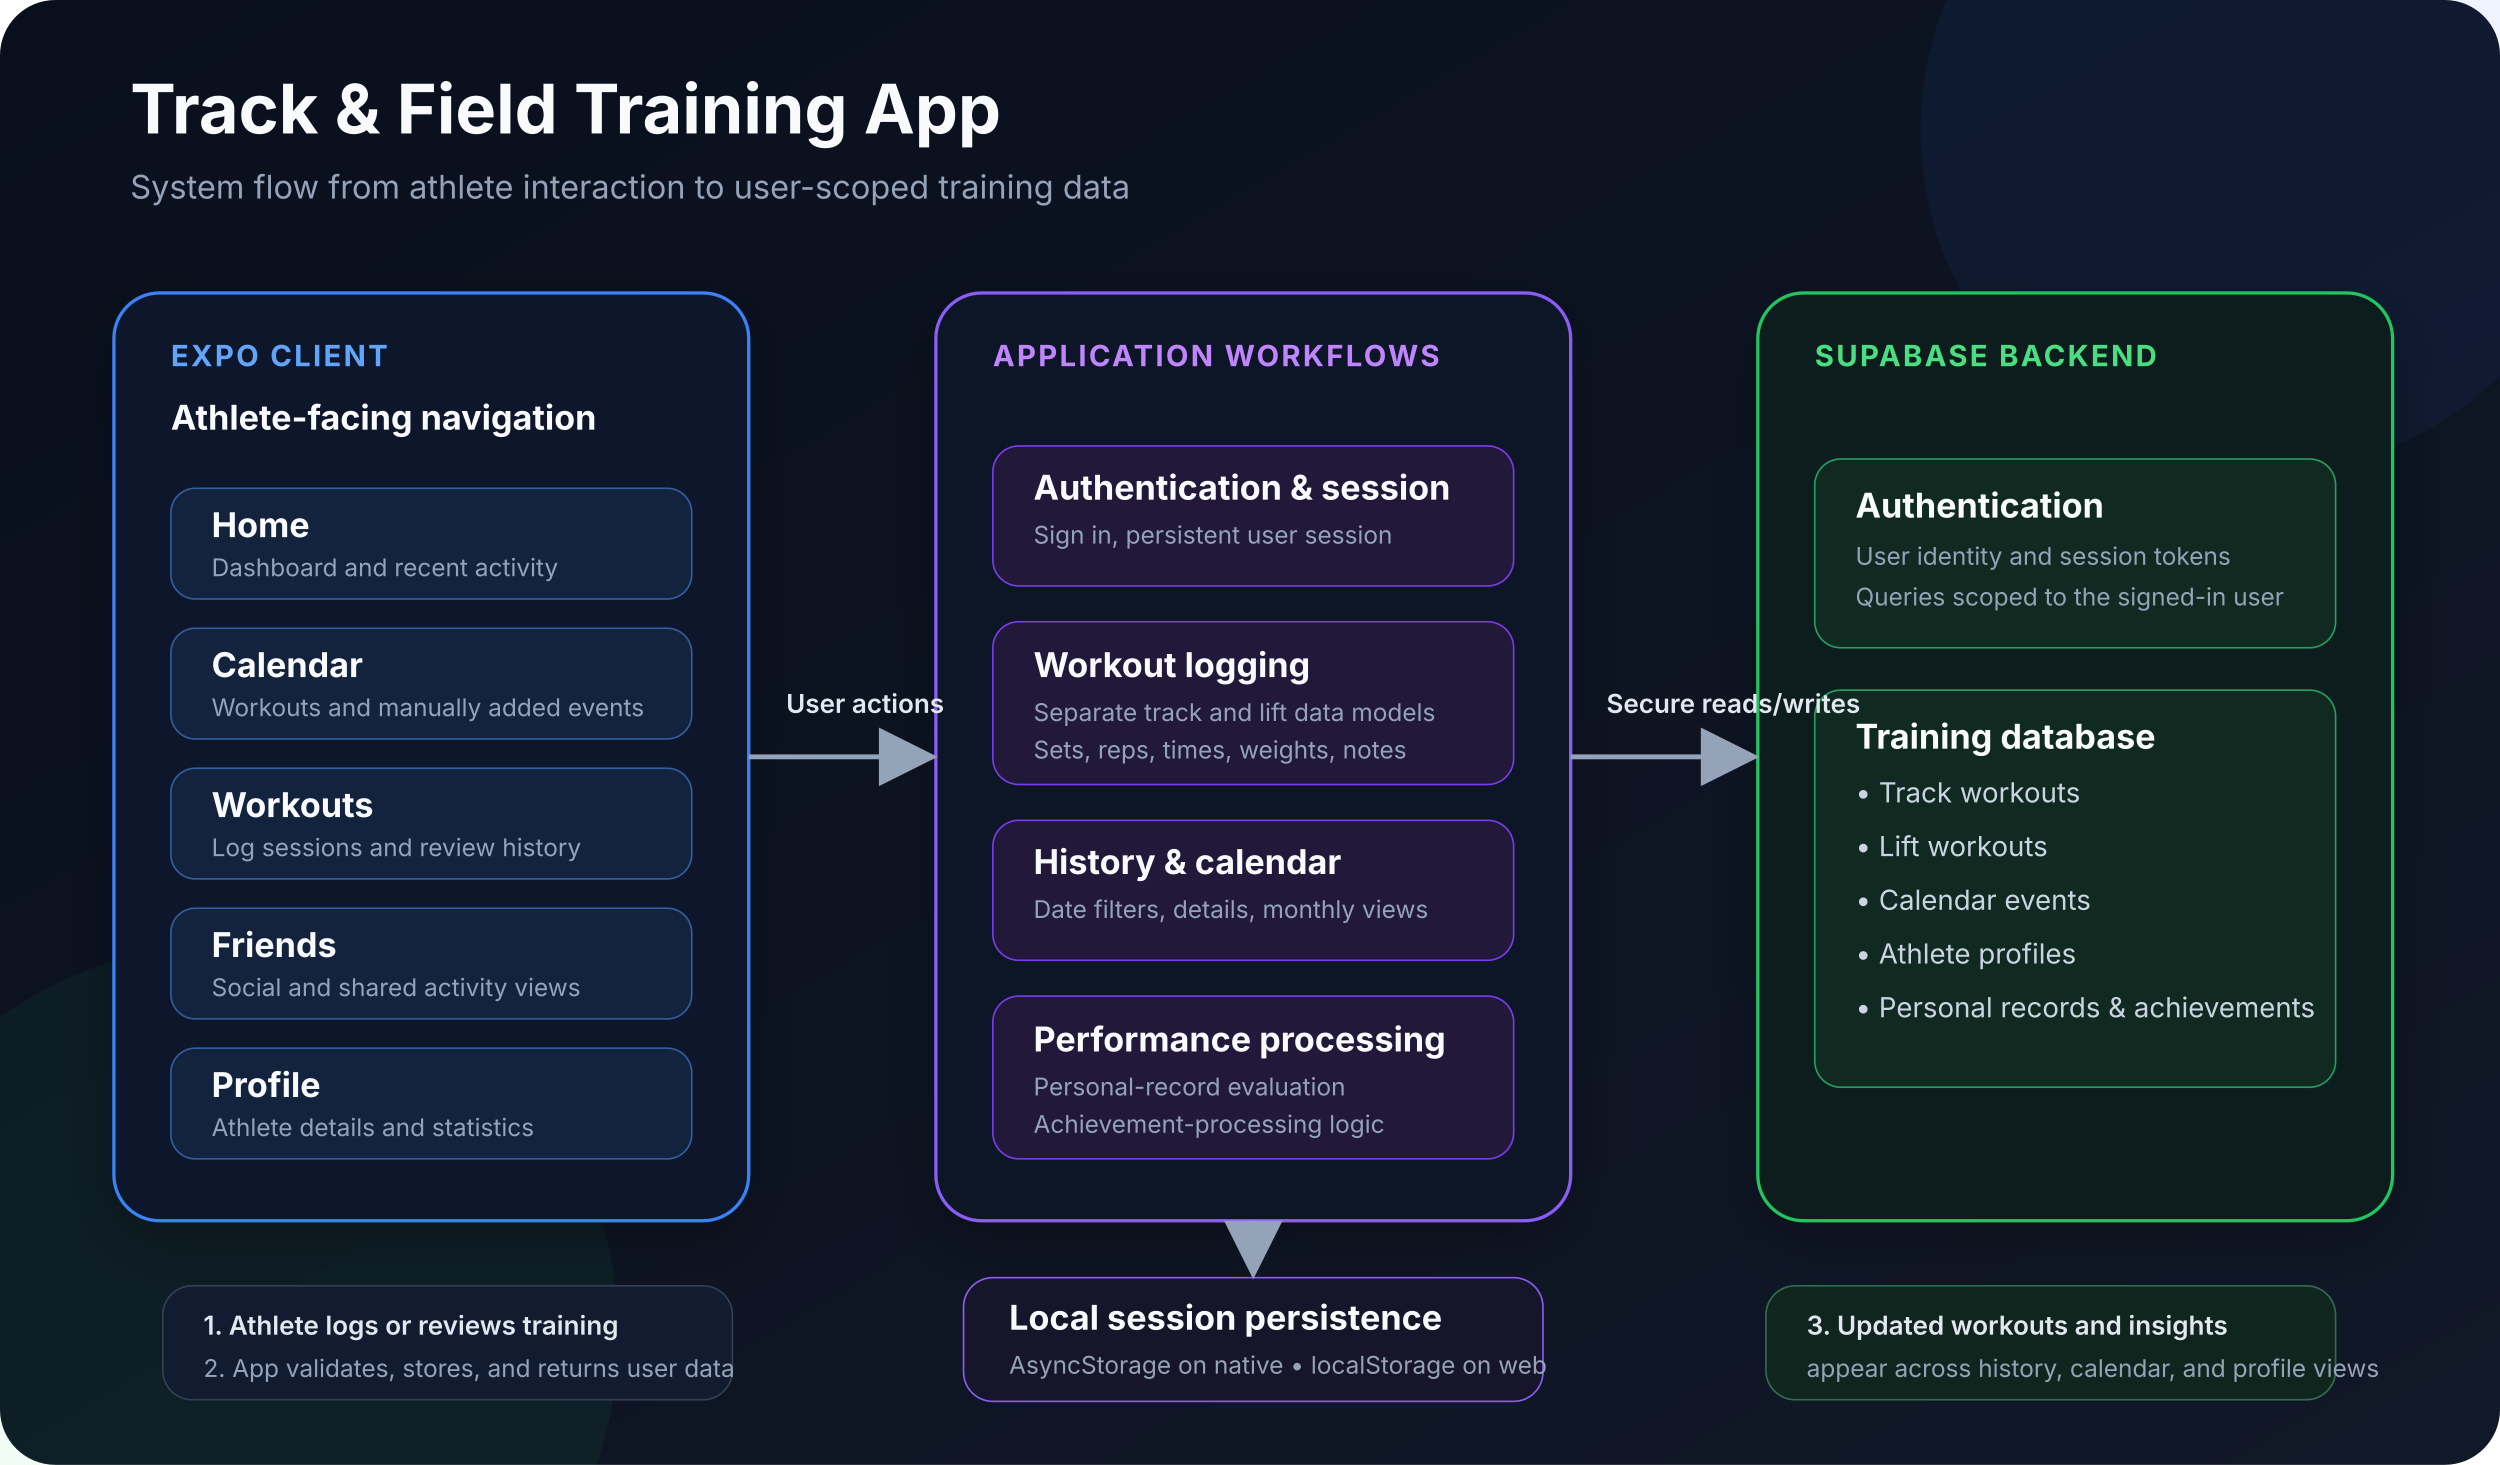
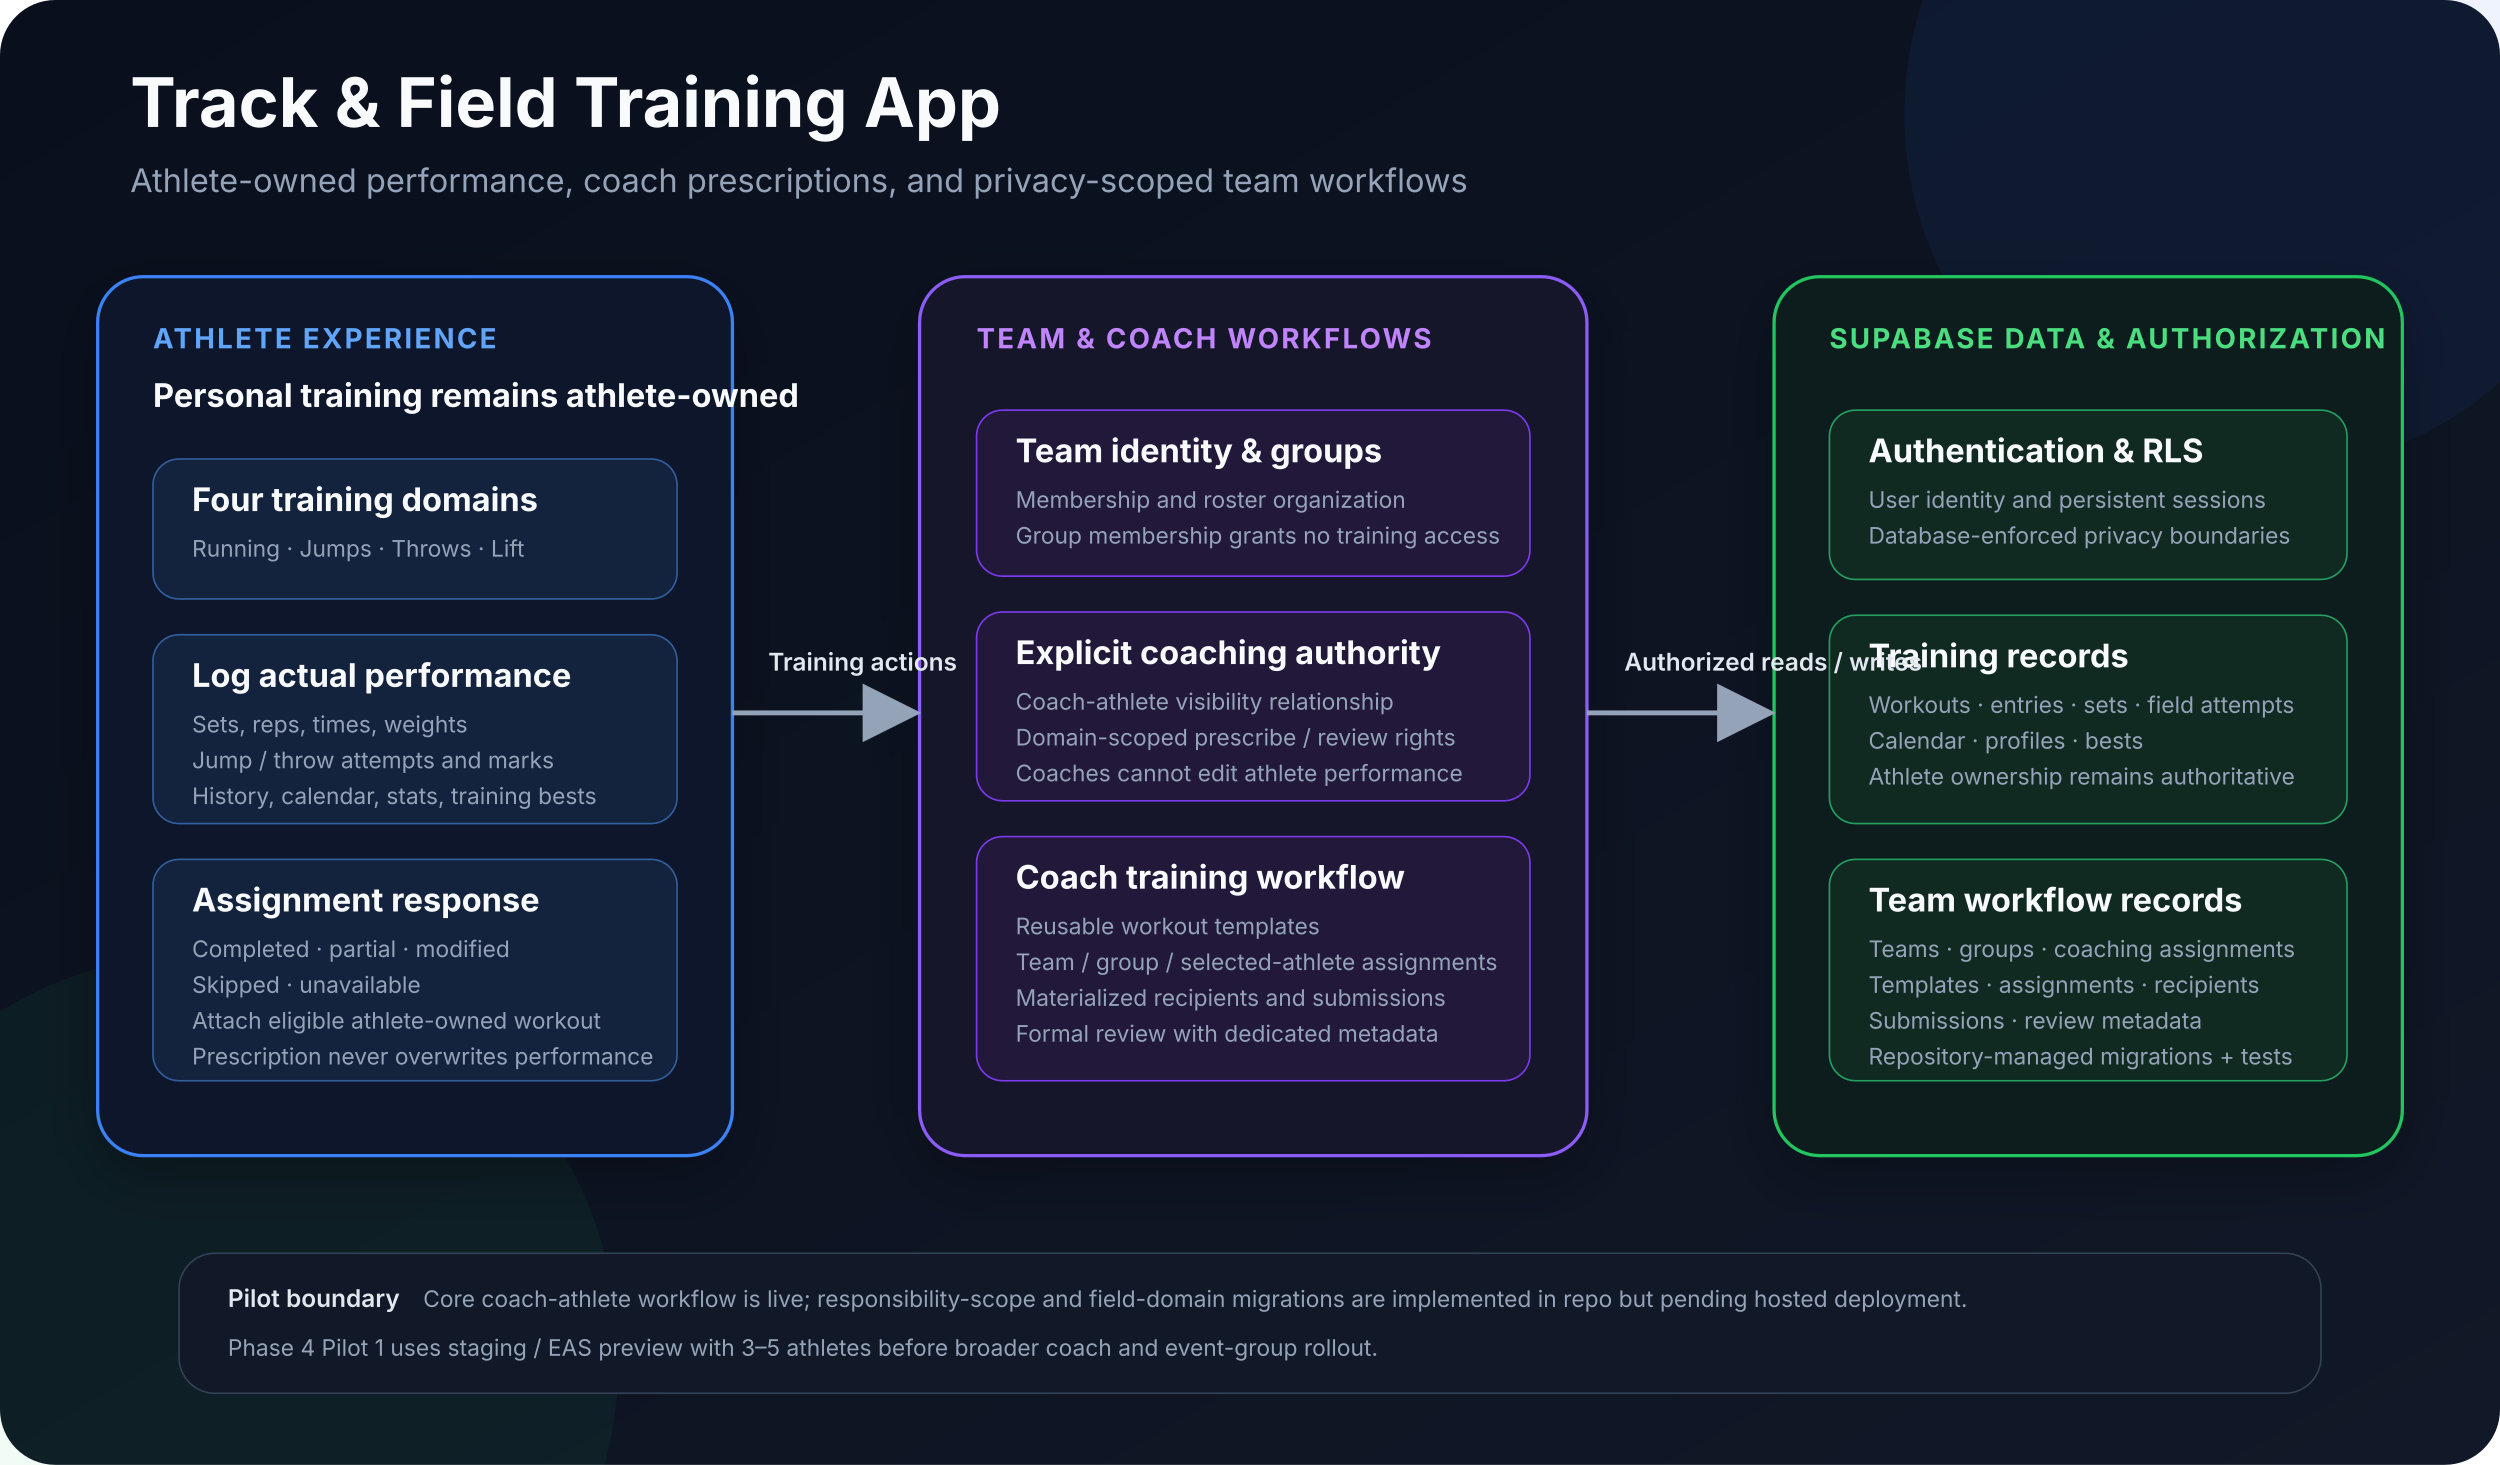
<svg xmlns="http://www.w3.org/2000/svg" width="1536" height="900" viewBox="0 0 1536 900" role="img" aria-labelledby="title desc">
  <defs>
    <linearGradient id="bg" x1="0" y1="0" x2="1" y2="1">
      <stop offset="0" stop-color="#090f1c" />
      <stop offset="1" stop-color="#111827" />
    </linearGradient>
    <filter id="shadow" x="-20%" y="-20%" width="140%" height="140%">
      <feDropShadow dx="0" dy="12" stdDeviation="18" flood-color="#000" flood-opacity="0.28" />
    </filter>
    <marker id="arrow" markerWidth="12" markerHeight="12" refX="10" refY="6" orient="auto" markerUnits="strokeWidth">
      <path d="M0,0 L12,6 L0,12 z" fill="#94a3b8" />
    </marker>
    <style>
      .title { font: 700 42px Inter, ui-sans-serif, system-ui, sans-serif; fill: #f8fafc; }
      .subtitle { font: 400 20px Inter, ui-sans-serif, system-ui, sans-serif; fill: #94a3b8; }
-       .section { font: 700 18px Inter, ui-sans-serif, system-ui, sans-serif; letter-spacing: 1.4px; }
-       .boxTitle { font: 700 21px Inter, ui-sans-serif, system-ui, sans-serif; fill: #f8fafc; }
-       .body { font: 400 17px Inter, ui-sans-serif, system-ui, sans-serif; fill: #cbd5e1; }
-       .small { font: 400 15px Inter, ui-sans-serif, system-ui, sans-serif; fill: #94a3b8; }
-       .flow { font: 600 16px Inter, ui-sans-serif, system-ui, sans-serif; fill: #e2e8f0; }
+       .section { font: 700 17px Inter, ui-sans-serif, system-ui, sans-serif; letter-spacing: 1.4px; }
+       .boxTitle { font: 700 20px Inter, ui-sans-serif, system-ui, sans-serif; fill: #f8fafc; }
+       .small { font: 400 14px Inter, ui-sans-serif, system-ui, sans-serif; fill: #94a3b8; }
+       .body { font: 400 16px Inter, ui-sans-serif, system-ui, sans-serif; fill: #cbd5e1; }
+       .flow { font: 600 15px Inter, ui-sans-serif, system-ui, sans-serif; fill: #e2e8f0; }
    </style>
  </defs>
  <rect width="1536" height="900" rx="34" fill="url(#bg)" />
-   <circle cx="1390" cy="80" r="210" fill="#2563eb" opacity="0.08" />
-   <circle cx="140" cy="820" r="240" fill="#22c55e" opacity="0.06" />
-   <text x="80" y="82" class="title">Track &amp; Field Training App</text>
-   <text x="80" y="122" class="subtitle">System flow from athlete interaction to user-scoped training data</text>
+   <circle cx="1390" cy="70" r="220" fill="#2563eb" opacity="0.08" />
+   <circle cx="130" cy="835" r="250" fill="#22c55e" opacity="0.06" />
+   <text x="80" y="78" class="title">Track &amp; Field Training App</text>
+   <text x="80" y="118" class="subtitle">Athlete-owned performance, coach prescriptions, and privacy-scoped team workflows</text>
  <g filter="url(#shadow)">
-     <rect x="70" y="180" width="390" height="570" rx="28" fill="#0f172a" stroke="#3b82f6" stroke-width="2" />
+     <rect x="60" y="170" width="390" height="540" rx="28" fill="#0f172a" stroke="#3b82f6" stroke-width="2" />
  </g>
-   <text x="105" y="225" class="section" fill="#60a5fa">EXPO CLIENT</text>
-   <text x="105" y="264" class="boxTitle">Athlete-facing navigation</text>
-   <g>
-     <rect x="105" y="300" width="320" height="68" rx="15" fill="#13233d" stroke="#315f9e" />
-     <text x="130" y="330" class="boxTitle">Home</text>
-     <text x="130" y="354" class="small">Dashboard and recent activity</text>
-     <rect x="105" y="386" width="320" height="68" rx="15" fill="#13233d" stroke="#315f9e" />
-     <text x="130" y="416" class="boxTitle">Calendar</text>
-     <text x="130" y="440" class="small">Workouts and manually added events</text>
-     <rect x="105" y="472" width="320" height="68" rx="15" fill="#13233d" stroke="#315f9e" />
-     <text x="130" y="502" class="boxTitle">Workouts</text>
-     <text x="130" y="526" class="small">Log sessions and review history</text>
-     <rect x="105" y="558" width="320" height="68" rx="15" fill="#13233d" stroke="#315f9e" />
-     <text x="130" y="588" class="boxTitle">Friends</text>
-     <text x="130" y="612" class="small">Social and shared activity views</text>
-     <rect x="105" y="644" width="320" height="68" rx="15" fill="#13233d" stroke="#315f9e" />
-     <text x="130" y="674" class="boxTitle">Profile</text>
-     <text x="130" y="698" class="small">Athlete details and statistics</text>
+   <text x="94" y="214" class="section" fill="#60a5fa">ATHLETE EXPERIENCE</text>
+   <text x="94" y="250" class="boxTitle">Personal training remains athlete-owned</text>
+   <rect x="94" y="282" width="322" height="86" rx="16" fill="#13233d" stroke="#315f9e" />
+   <text x="118" y="314" class="boxTitle">Four training domains</text>
+   <text x="118" y="342" class="small">Running · Jumps · Throws · Lift</text>
+   <rect x="94" y="390" width="322" height="116" rx="16" fill="#13233d" stroke="#315f9e" />
+   <text x="118" y="422" class="boxTitle">Log actual performance</text>
+   <text x="118" y="450" class="small">Sets, reps, times, weights</text>
+   <text x="118" y="472" class="small">Jump / throw attempts and marks</text>
+   <text x="118" y="494" class="small">History, calendar, stats, training bests</text>
+   <rect x="94" y="528" width="322" height="136" rx="16" fill="#13233d" stroke="#315f9e" />
+   <text x="118" y="560" class="boxTitle">Assignment response</text>
+   <text x="118" y="588" class="small">Completed · partial · modified</text>
+   <text x="118" y="610" class="small">Skipped · unavailable</text>
+   <text x="118" y="632" class="small">Attach eligible athlete-owned workout</text>
+   <text x="118" y="654" class="small">Prescription never overwrites performance</text>
+   <g filter="url(#shadow)">
+     <rect x="565" y="170" width="410" height="540" rx="28" fill="#17152a" stroke="#8b5cf6" stroke-width="2" />
  </g>
+   <text x="600" y="214" class="section" fill="#c084fc">TEAM &amp; COACH WORKFLOWS</text>
+   <rect x="600" y="252" width="340" height="102" rx="16" fill="#21183a" stroke="#7c3aed" />
+   <text x="624" y="284" class="boxTitle">Team identity &amp; groups</text>
+   <text x="624" y="312" class="small">Membership and roster organization</text>
+   <text x="624" y="334" class="small">Group membership grants no training access</text>
+   <rect x="600" y="376" width="340" height="116" rx="16" fill="#21183a" stroke="#7c3aed" />
+   <text x="624" y="408" class="boxTitle">Explicit coaching authority</text>
+   <text x="624" y="436" class="small">Coach-athlete visibility relationship</text>
+   <text x="624" y="458" class="small">Domain-scoped prescribe / review rights</text>
+   <text x="624" y="480" class="small">Coaches cannot edit athlete performance</text>
+   <rect x="600" y="514" width="340" height="150" rx="16" fill="#21183a" stroke="#7c3aed" />
+   <text x="624" y="546" class="boxTitle">Coach training workflow</text>
+   <text x="624" y="574" class="small">Reusable workout templates</text>
+   <text x="624" y="596" class="small">Team / group / selected-athlete assignments</text>
+   <text x="624" y="618" class="small">Materialized recipients and submissions</text>
+   <text x="624" y="640" class="small">Formal review with dedicated metadata</text>
  <g filter="url(#shadow)">
-     <rect x="575" y="180" width="390" height="570" rx="28" fill="#111827" stroke="#8b5cf6" stroke-width="2" />
+     <rect x="1090" y="170" width="386" height="540" rx="28" fill="#0d1f1a" stroke="#22c55e" stroke-width="2" />
  </g>
-   <text x="610" y="225" class="section" fill="#c084fc">APPLICATION WORKFLOWS</text>
-   <rect x="610" y="274" width="320" height="86" rx="16" fill="#21183a" stroke="#7c3aed" />
-   <text x="635" y="307" class="boxTitle">Authentication &amp; session</text>
-   <text x="635" y="334" class="small">Sign in, persistent user session</text>
-   <rect x="610" y="382" width="320" height="100" rx="16" fill="#21183a" stroke="#7c3aed" />
-   <text x="635" y="416" class="boxTitle">Workout logging</text>
-   <text x="635" y="443" class="small">Separate track and lift data models</text>
-   <text x="635" y="466" class="small">Sets, reps, times, weights, notes</text>
-   <rect x="610" y="504" width="320" height="86" rx="16" fill="#21183a" stroke="#7c3aed" />
-   <text x="635" y="537" class="boxTitle">History &amp; calendar</text>
-   <text x="635" y="564" class="small">Date filters, details, monthly views</text>
-   <rect x="610" y="612" width="320" height="100" rx="16" fill="#21183a" stroke="#7c3aed" />
-   <text x="635" y="646" class="boxTitle">Performance processing</text>
-   <text x="635" y="673" class="small">Personal-record evaluation</text>
-   <text x="635" y="696" class="small">Achievement-processing logic</text>
-   <g filter="url(#shadow)">
-     <rect x="1080" y="180" width="390" height="570" rx="28" fill="#0d1f1a" stroke="#22c55e" stroke-width="2" />
-   </g>
-   <text x="1115" y="225" class="section" fill="#4ade80">SUPABASE BACKEND</text>
-   <rect x="1115" y="282" width="320" height="116" rx="16" fill="#102a22" stroke="#249f62" />
-   <text x="1140" y="318" class="boxTitle">Authentication</text>
-   <text x="1140" y="347" class="small">User identity and session tokens</text>
-   <text x="1140" y="372" class="small">Queries scoped to the signed-in user</text>
-   <rect x="1115" y="424" width="320" height="244" rx="16" fill="#102a22" stroke="#249f62" />
-   <text x="1140" y="460" class="boxTitle">Training database</text>
-   <text x="1140" y="493" class="body">• Track workouts</text>
-   <text x="1140" y="526" class="body">• Lift workouts</text>
-   <text x="1140" y="559" class="body">• Calendar events</text>
-   <text x="1140" y="592" class="body">• Athlete profiles</text>
-   <text x="1140" y="625" class="body">• Personal records &amp; achievements</text>
-   <line x1="460" y1="465" x2="570" y2="465" stroke="#94a3b8" stroke-width="3" marker-end="url(#arrow)" />
-   <line x1="965" y1="465" x2="1075" y2="465" stroke="#94a3b8" stroke-width="3" marker-end="url(#arrow)" />
-   <text x="483" y="438" class="flow">User actions</text>
-   <text x="987" y="438" class="flow">Secure reads/writes</text>
-   <rect x="592" y="785" width="356" height="76" rx="18" fill="#17152a" stroke="#8b5cf6" />
-   <text x="620" y="817" class="boxTitle">Local session persistence</text>
-   <text x="620" y="844" class="small">AsyncStorage on native • localStorage on web</text>
-   <line x1="770" y1="750" x2="770" y2="780" stroke="#a78bfa" stroke-width="3" marker-end="url(#arrow)" />
-   <rect x="100" y="790" width="350" height="70" rx="18" fill="#111c31" stroke="#334155" />
-   <text x="125" y="820" class="flow">1. Athlete logs or reviews training</text>
-   <text x="125" y="846" class="small">2. App validates, stores, and returns user data</text>
-   <rect x="1085" y="790" width="350" height="70" rx="18" fill="#10251e" stroke="#2f6f50" />
-   <text x="1110" y="820" class="flow">3. Updated workouts and insights</text>
-   <text x="1110" y="846" class="small">appear across history, calendar, and profile views</text>
+   <text x="1124" y="214" class="section" fill="#4ade80">SUPABASE DATA &amp; AUTHORIZATION</text>
+   <rect x="1124" y="252" width="318" height="104" rx="16" fill="#102a22" stroke="#249f62" />
+   <text x="1148" y="284" class="boxTitle">Authentication &amp; RLS</text>
+   <text x="1148" y="312" class="small">User identity and persistent sessions</text>
+   <text x="1148" y="334" class="small">Database-enforced privacy boundaries</text>
+   <rect x="1124" y="378" width="318" height="128" rx="16" fill="#102a22" stroke="#249f62" />
+   <text x="1148" y="410" class="boxTitle">Training records</text>
+   <text x="1148" y="438" class="small">Workouts · entries · sets · field attempts</text>
+   <text x="1148" y="460" class="small">Calendar · profiles · bests</text>
+   <text x="1148" y="482" class="small">Athlete ownership remains authoritative</text>
+   <rect x="1124" y="528" width="318" height="136" rx="16" fill="#102a22" stroke="#249f62" />
+   <text x="1148" y="560" class="boxTitle">Team workflow records</text>
+   <text x="1148" y="588" class="small">Teams · groups · coaching assignments</text>
+   <text x="1148" y="610" class="small">Templates · assignments · recipients</text>
+   <text x="1148" y="632" class="small">Submissions · review metadata</text>
+   <text x="1148" y="654" class="small">Repository-managed migrations + tests</text>
+   <line x1="450" y1="438" x2="560" y2="438" stroke="#94a3b8" stroke-width="3" marker-end="url(#arrow)" />
+   <line x1="975" y1="438" x2="1085" y2="438" stroke="#94a3b8" stroke-width="3" marker-end="url(#arrow)" />
+   <text x="472" y="412" class="flow">Training actions</text>
+   <text x="998" y="412" class="flow">Authorized reads / writes</text>
+   <rect x="110" y="770" width="1316" height="86" rx="22" fill="#111827" stroke="#334155" />
+   <text x="140" y="803" class="flow">Pilot boundary</text>
+   <text x="260" y="803" class="small">Core coach-athlete workflow is live; responsibility-scope and field-domain migrations are implemented in repo but pending hosted deployment.</text>
+   <text x="140" y="833" class="small">Phase 4 Pilot 1 uses staging / EAS preview with 3–5 athletes before broader coach and event-group rollout.</text>
</svg>
